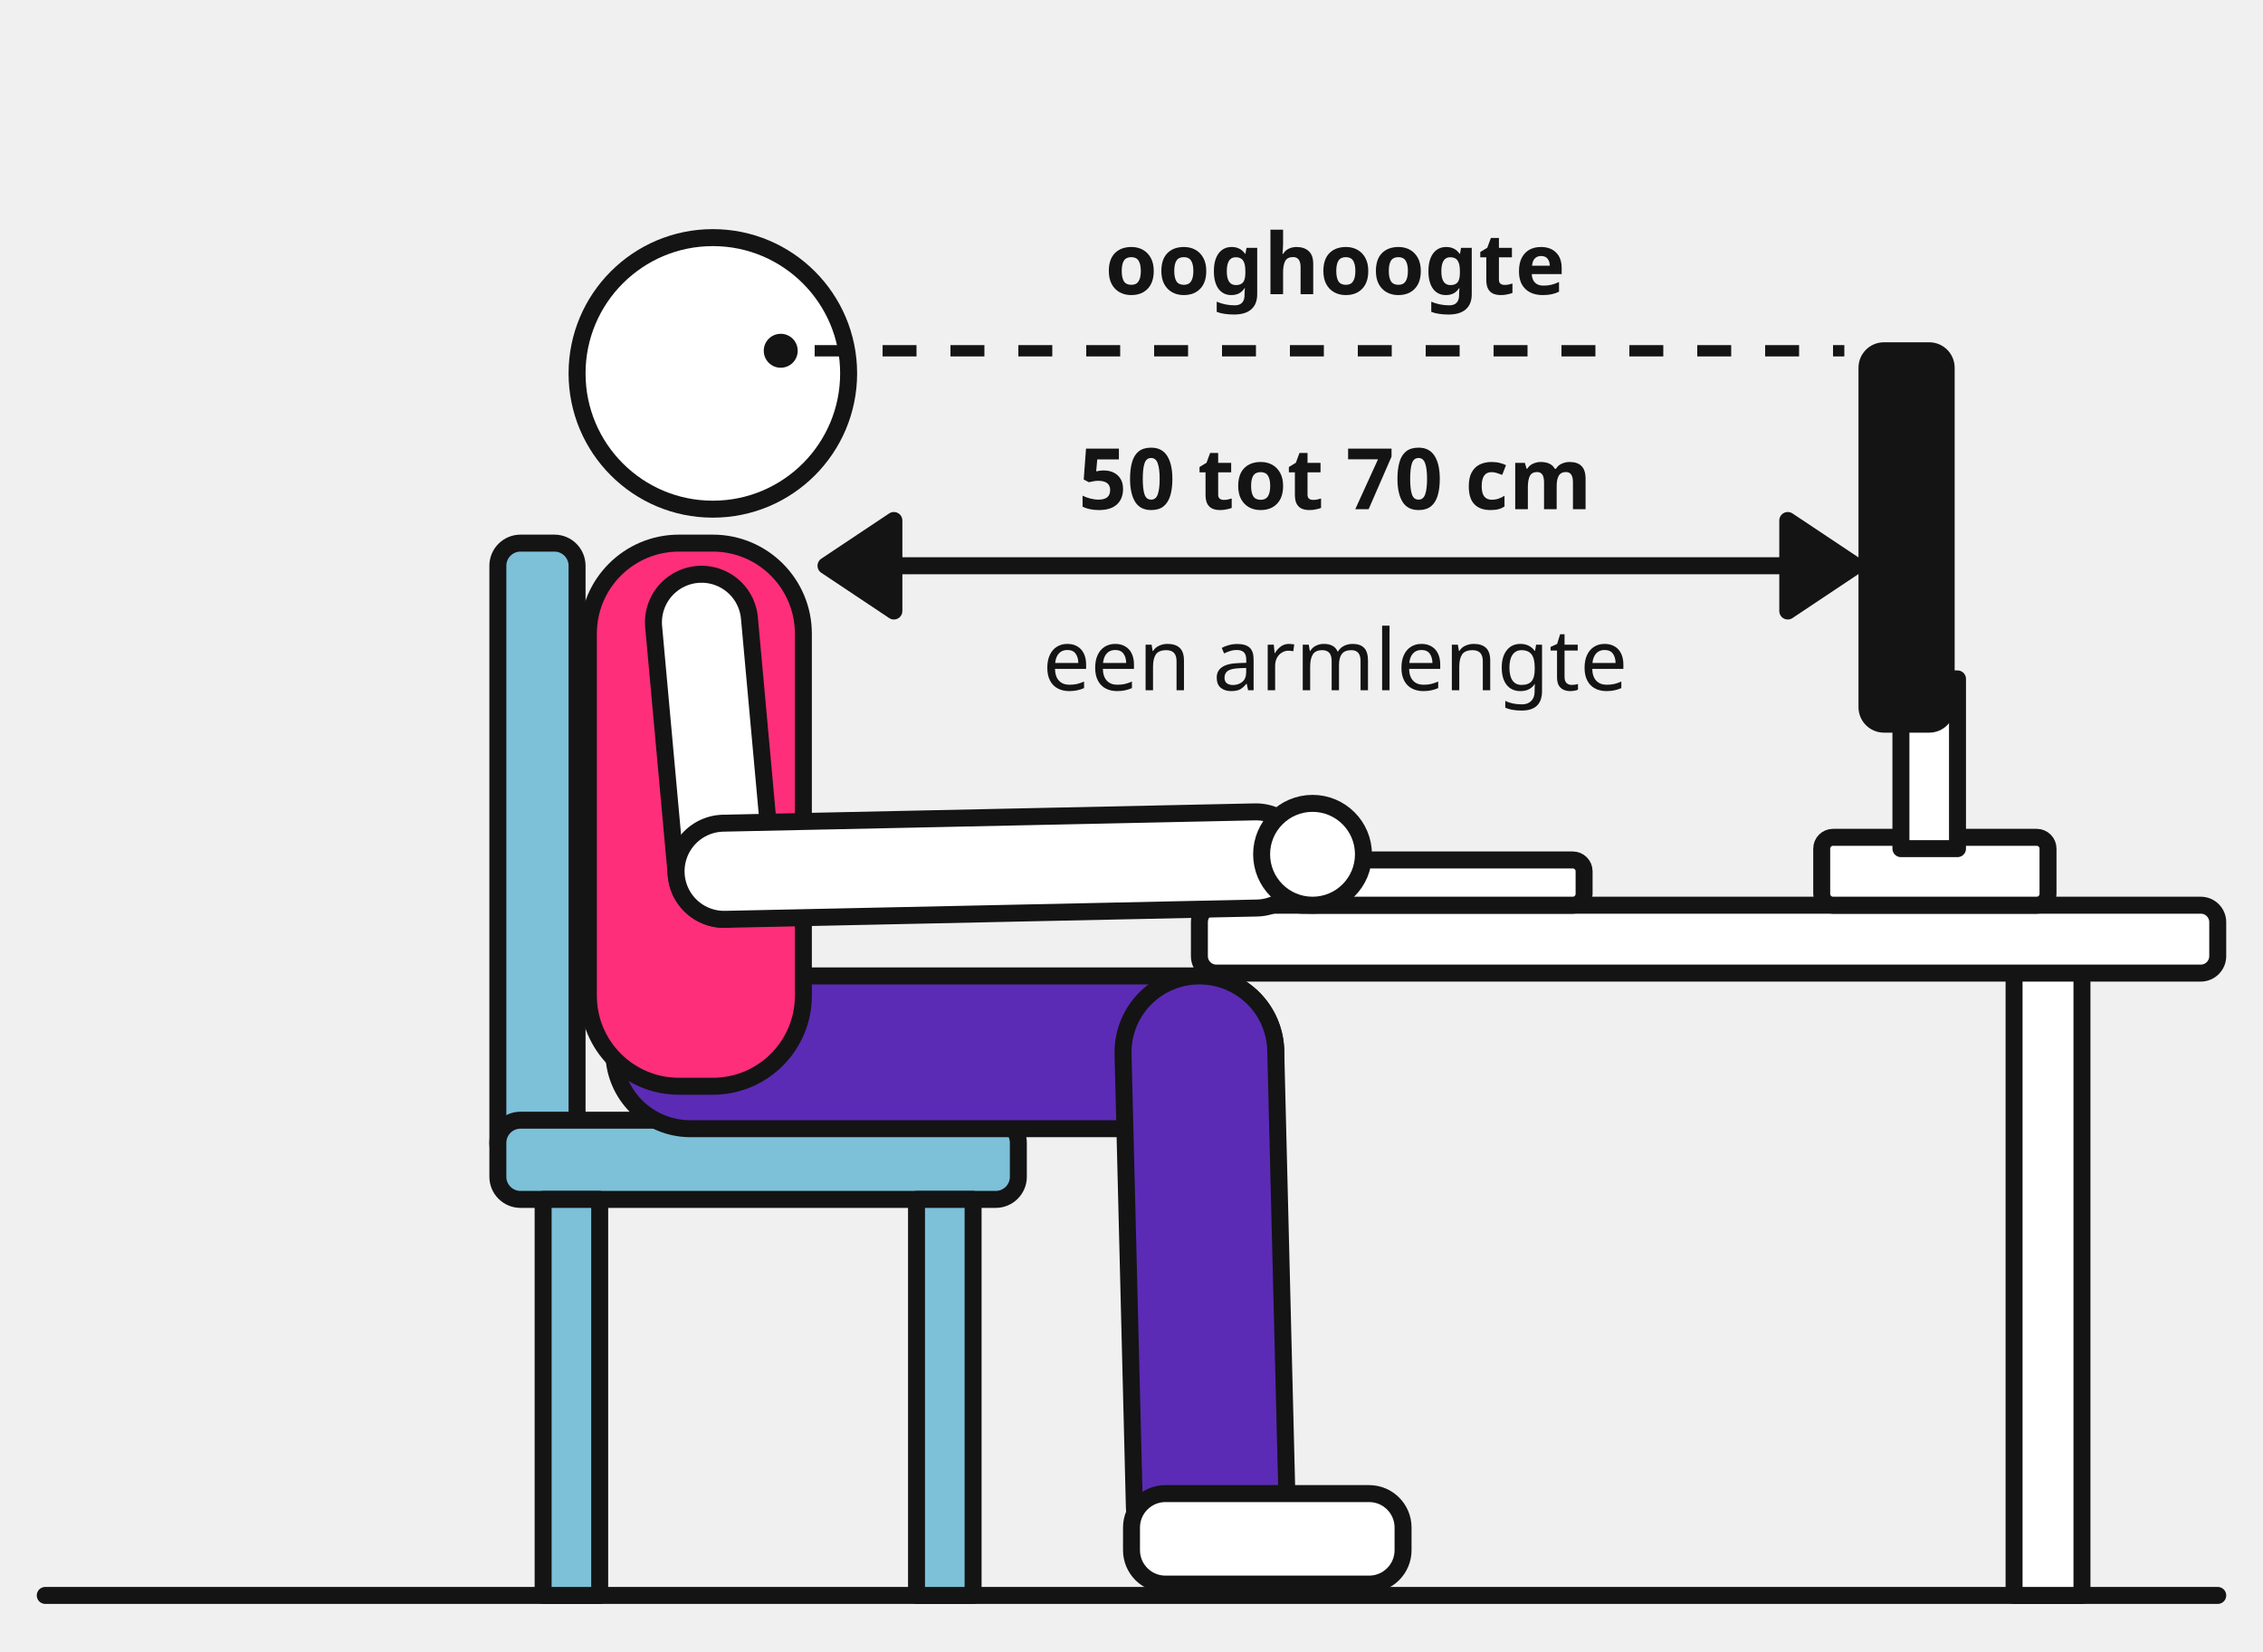
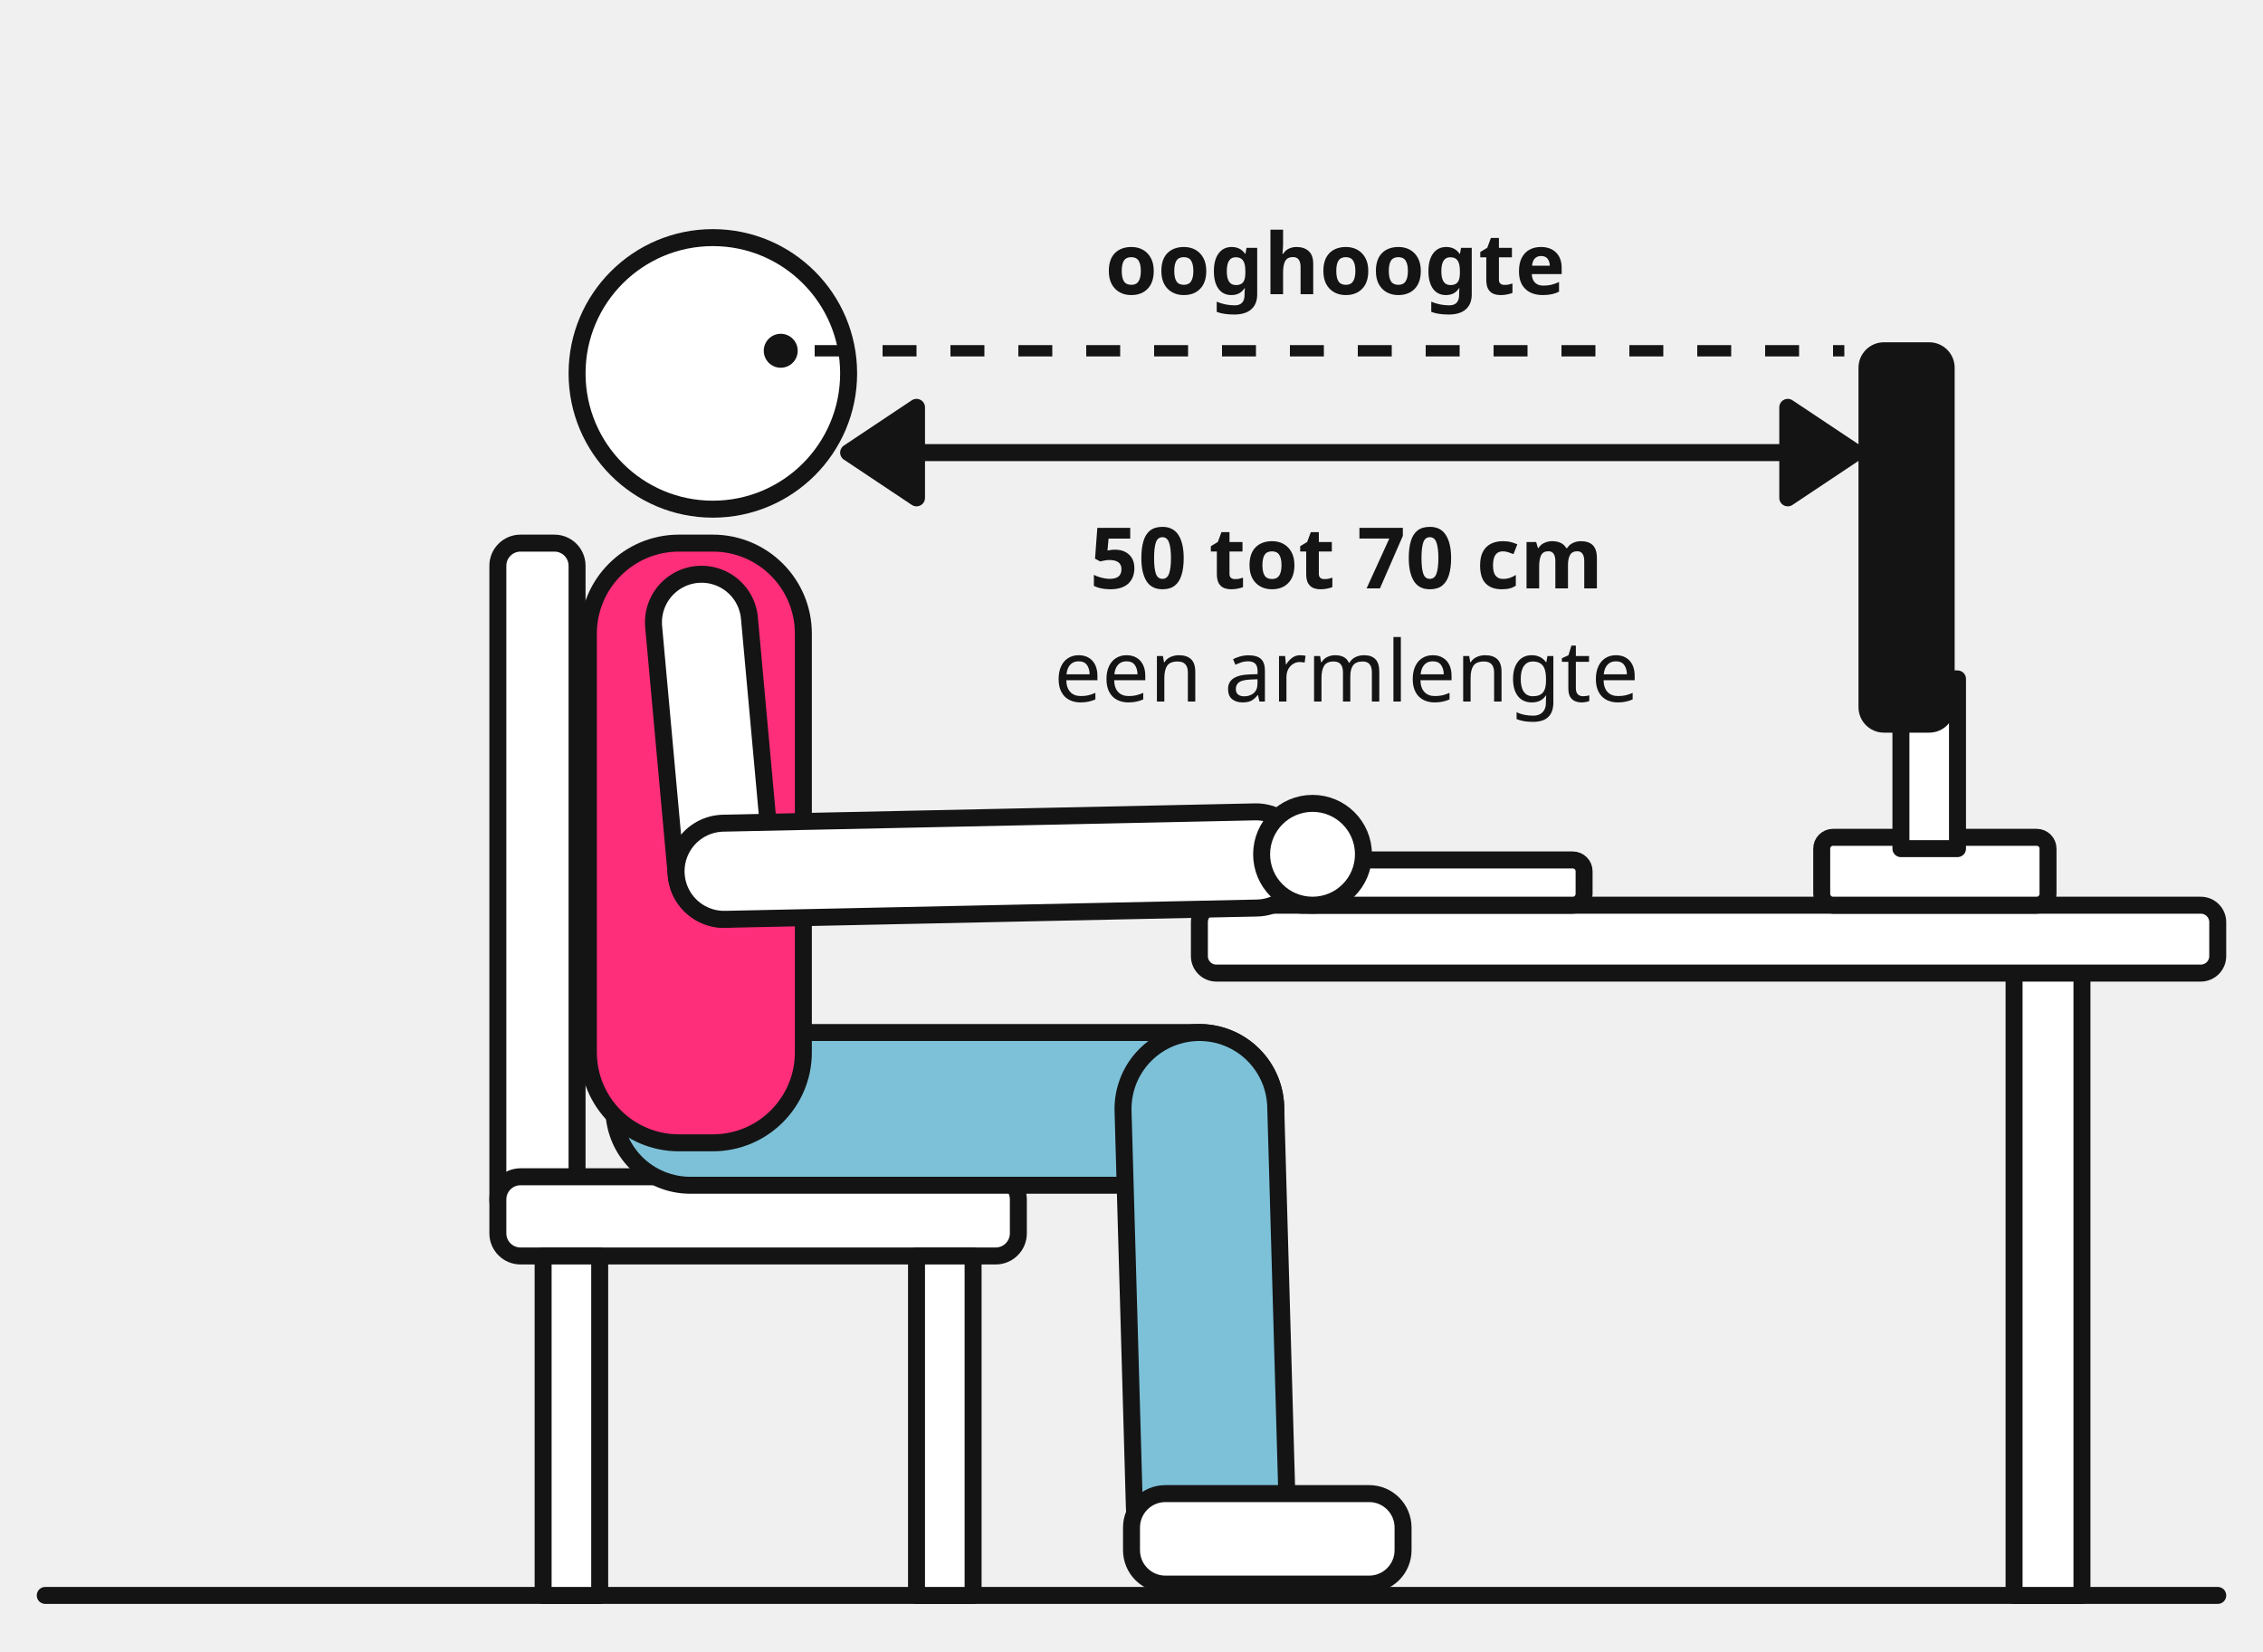
<svg xmlns="http://www.w3.org/2000/svg" viewBox="0 0 400 292">
  <line x1="8" y1="282" x2="392" y2="282" stroke="#141414" stroke-width="3" stroke-linecap="round" />
  <g stroke="#141414" stroke-width="3" stroke-linejoin="round">
    <rect x="356" y="166" width="12" height="116" fill="#ffffff" />
    <rect x="212" y="160" width="180" height="12" rx="3" fill="#ffffff" />
    <rect x="228" y="152" width="52" height="8" rx="2" fill="#ffffff" />
    <rect x="322" y="148" width="40" height="12" rx="2" fill="#ffffff" />
    <rect x="336" y="120" width="10" height="30" fill="#ffffff" />
    <rect x="330" y="62" width="14" height="66" rx="3" fill="#141414" />
-     <rect x="88" y="96" width="14" height="110" rx="4" fill="#7cc1d8" />
-     <rect x="88" y="198" width="92" height="14" rx="4" fill="#7cc1d8" />
-     <rect x="96" y="212" width="10" height="70" fill="#7cc1d8" />
-     <rect x="162" y="212" width="10" height="70" fill="#7cc1d8" />
+     <rect x="88" y="96" width="14" height="120" rx="4" fill="#ffffff" />
+     <rect x="88" y="208" width="92" height="14" rx="4" fill="#ffffff" />
+     <rect x="96" y="222" width="10" height="60" fill="#ffffff" />
+     <rect x="162" y="222" width="10" height="60" fill="#ffffff" />
  </g>
  <g stroke-linecap="round">
-     <line x1="122" y1="186" x2="212" y2="186" stroke="#141414" stroke-width="30" />
-     <line x1="122" y1="186" x2="212" y2="186" stroke="#5b2bb5" stroke-width="24" />
-     <line x1="212" y1="186" x2="214" y2="266" stroke="#141414" stroke-width="30" />
-     <line x1="212" y1="186" x2="214" y2="266" stroke="#5b2bb5" stroke-width="24" />
+     <line x1="122" y1="196" x2="212" y2="196" stroke="#141414" stroke-width="30" />
+     <line x1="122" y1="196" x2="212" y2="196" stroke="#7cc1d8" stroke-width="24" />
+     <line x1="212" y1="196" x2="214" y2="266" stroke="#141414" stroke-width="30" />
+     <line x1="212" y1="196" x2="214" y2="266" stroke="#7cc1d8" stroke-width="24" />
  </g>
  <rect x="200" y="264" width="48" height="16" rx="6" fill="#ffffff" stroke="#141414" stroke-width="3" />
-   <rect x="104" y="96" width="38" height="96" rx="16" fill="#ff2e7a" stroke="#141414" stroke-width="3" />
+   <rect x="104" y="96" width="38" height="106" rx="16" fill="#ff2e7a" stroke="#141414" stroke-width="3" />
  <circle cx="126" cy="66" r="24" fill="#ffffff" stroke="#141414" stroke-width="3" />
  <circle cx="138" cy="62" r="3" fill="#141414" />
  <g stroke-linecap="round">
    <line x1="124" y1="110" x2="128" y2="154" stroke="#141414" stroke-width="20" />
    <line x1="124" y1="110" x2="128" y2="154" stroke="#ffffff" stroke-width="14" />
    <line x1="128" y1="154" x2="222" y2="152" stroke="#141414" stroke-width="20" />
    <line x1="128" y1="154" x2="222" y2="152" stroke="#ffffff" stroke-width="14" />
  </g>
  <circle cx="232" cy="151" r="9" fill="#ffffff" stroke="#141414" stroke-width="3" />
  <line x1="144" y1="62" x2="326" y2="62" stroke="#141414" stroke-width="2" stroke-dasharray="6 6" />
  <text x="236" y="52" text-anchor="middle" font-family="Atkinson Hyperlegible, Verdana, sans-serif" font-size="15" font-weight="700" fill="#141414">ooghoogte</text>
  <g stroke="#141414" stroke-width="3" stroke-linecap="round" stroke-linejoin="round">
-     <line x1="156" y1="100" x2="318" y2="100" />
-     <polygon points="158,92 146,100 158,108" fill="#141414" />
-     <polygon points="316,92 328,100 316,108" fill="#141414" />
+     <line x1="160" y1="80" x2="318" y2="80" />
+     <polygon points="162,72 150,80 162,88" fill="#141414" />
+     <polygon points="316,72 328,80 316,88" fill="#141414" />
  </g>
-   <text x="236" y="90" text-anchor="middle" font-family="Atkinson Hyperlegible, Verdana, sans-serif" font-size="15" font-weight="700" fill="#141414">50 tot 70 cm</text>
-   <text x="236" y="122" text-anchor="middle" font-family="Atkinson Hyperlegible, Verdana, sans-serif" font-size="15" font-weight="400" fill="#141414">een armlengte</text>
+   <text x="238" y="104" text-anchor="middle" font-family="Atkinson Hyperlegible, Verdana, sans-serif" font-size="15" font-weight="700" fill="#141414">50 tot 70 cm</text>
+   <text x="238" y="124" text-anchor="middle" font-family="Atkinson Hyperlegible, Verdana, sans-serif" font-size="15" font-weight="400" fill="#141414">een armlengte</text>
</svg>
